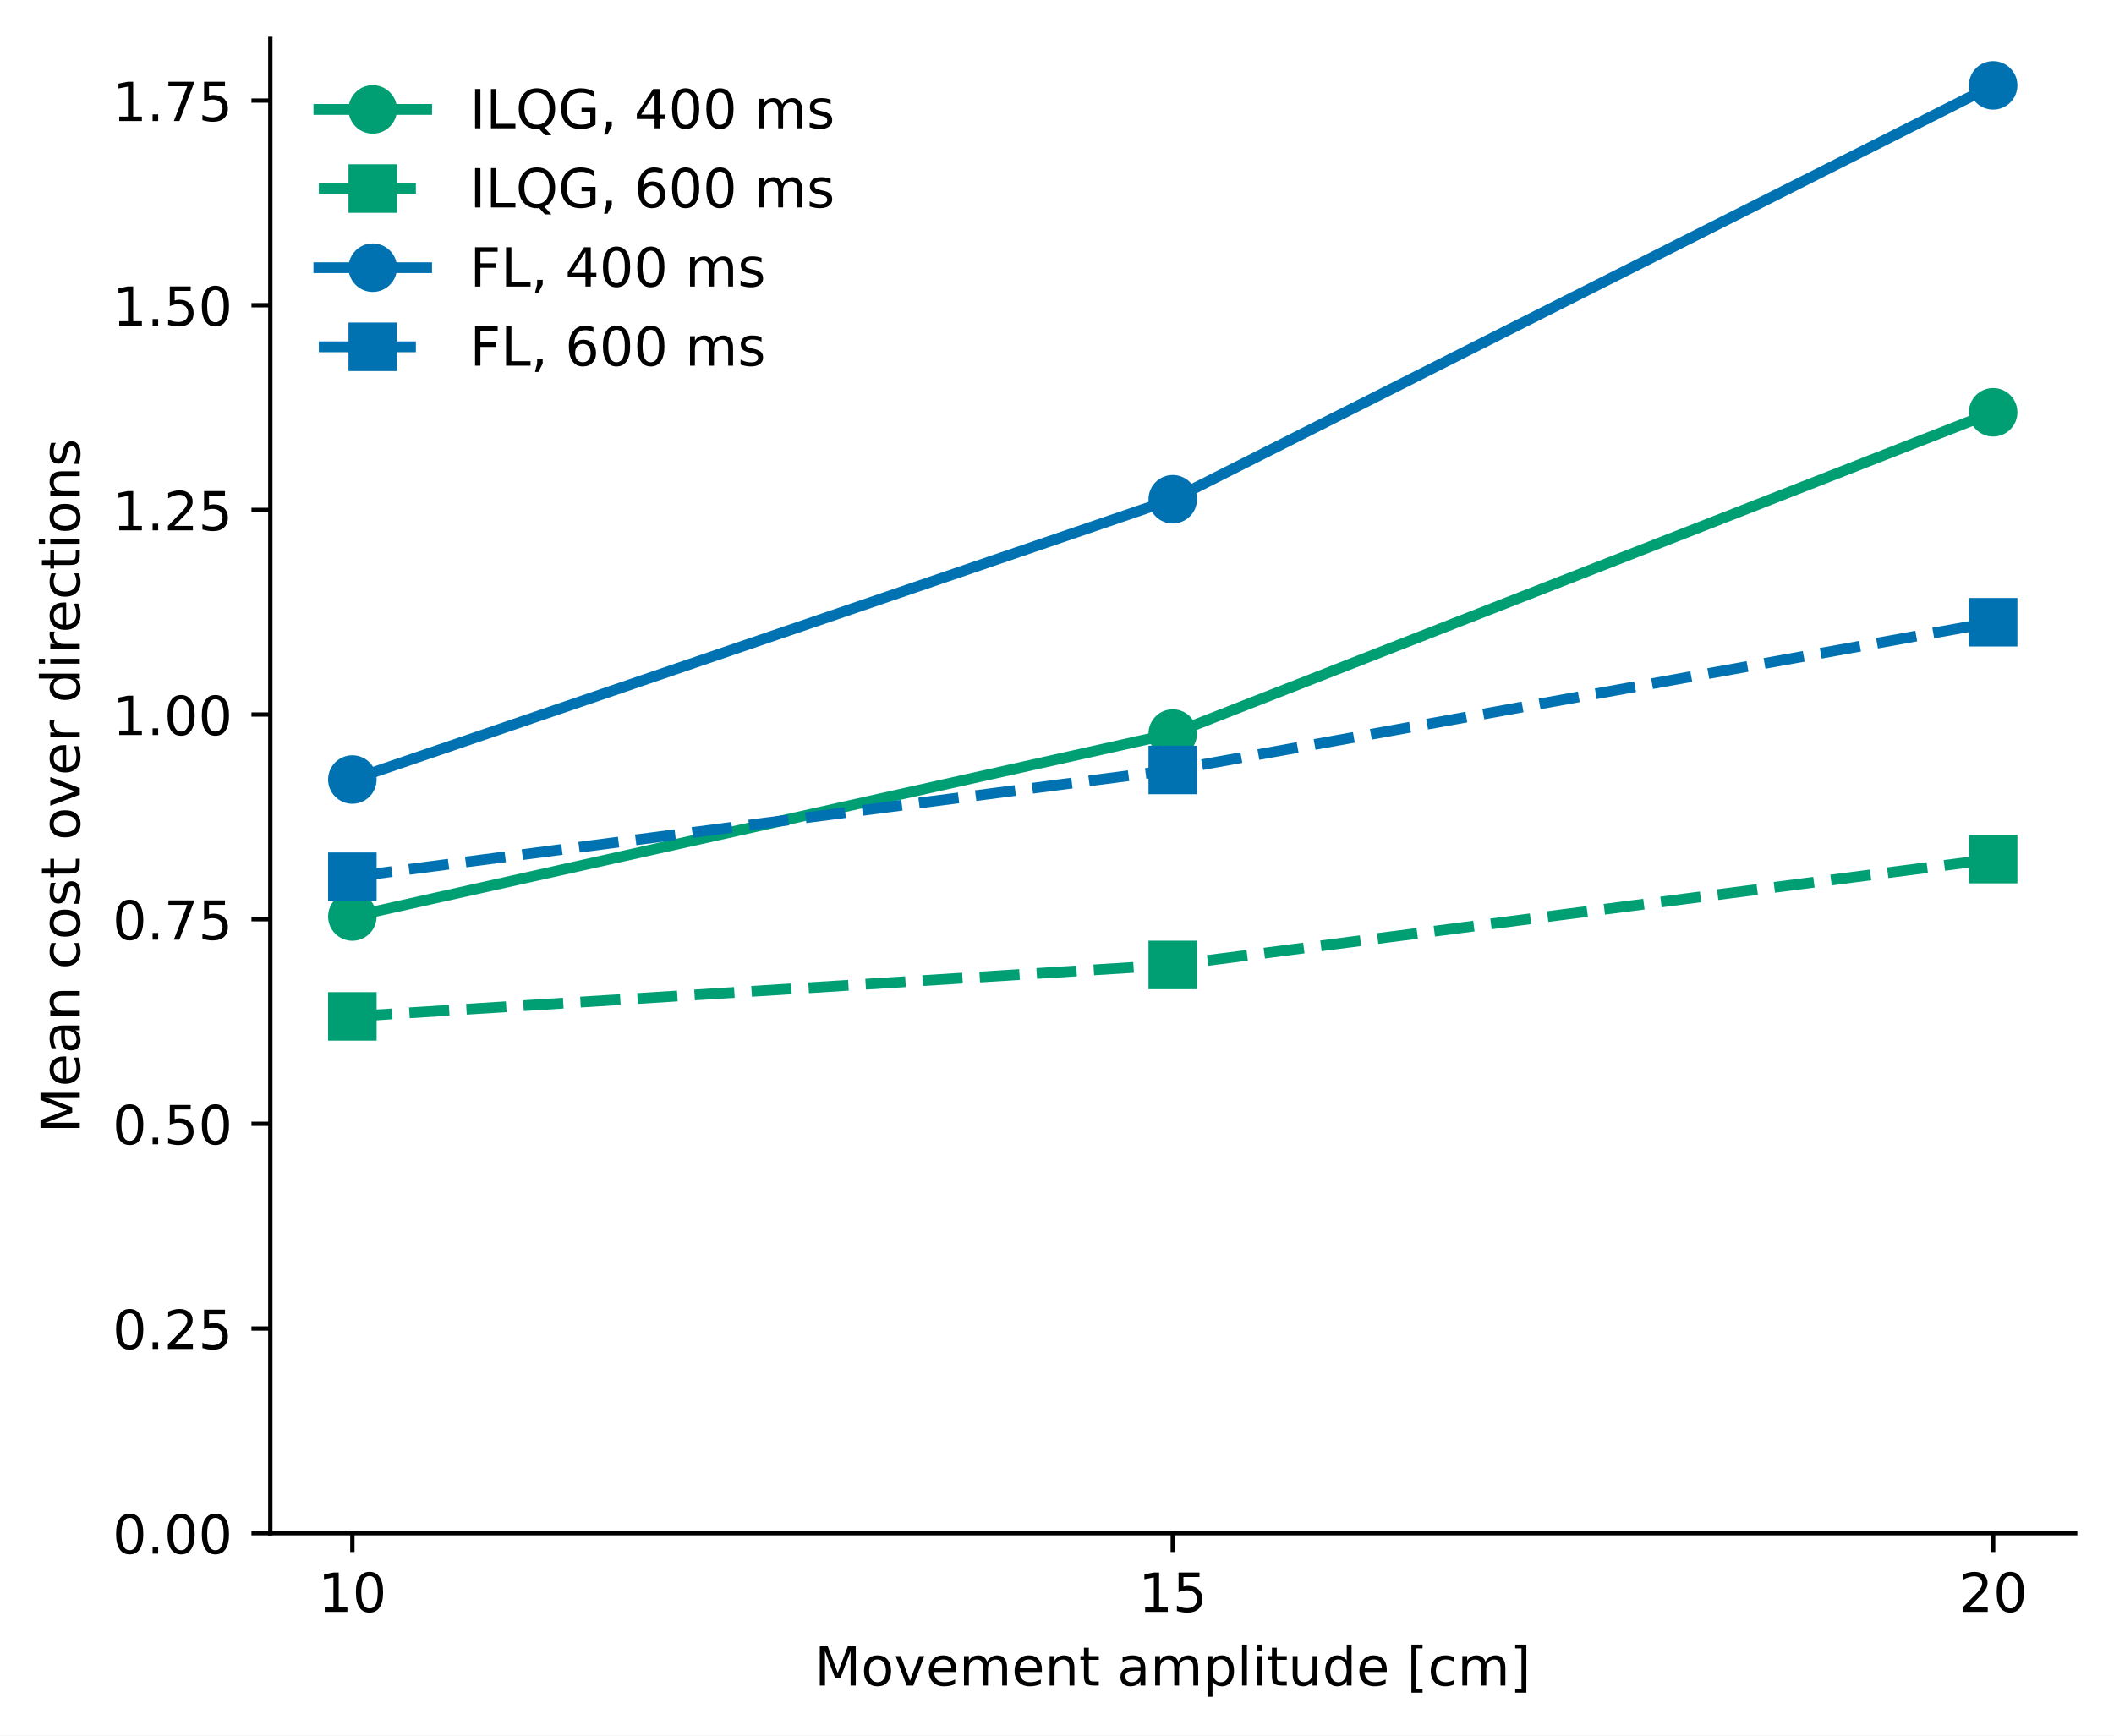
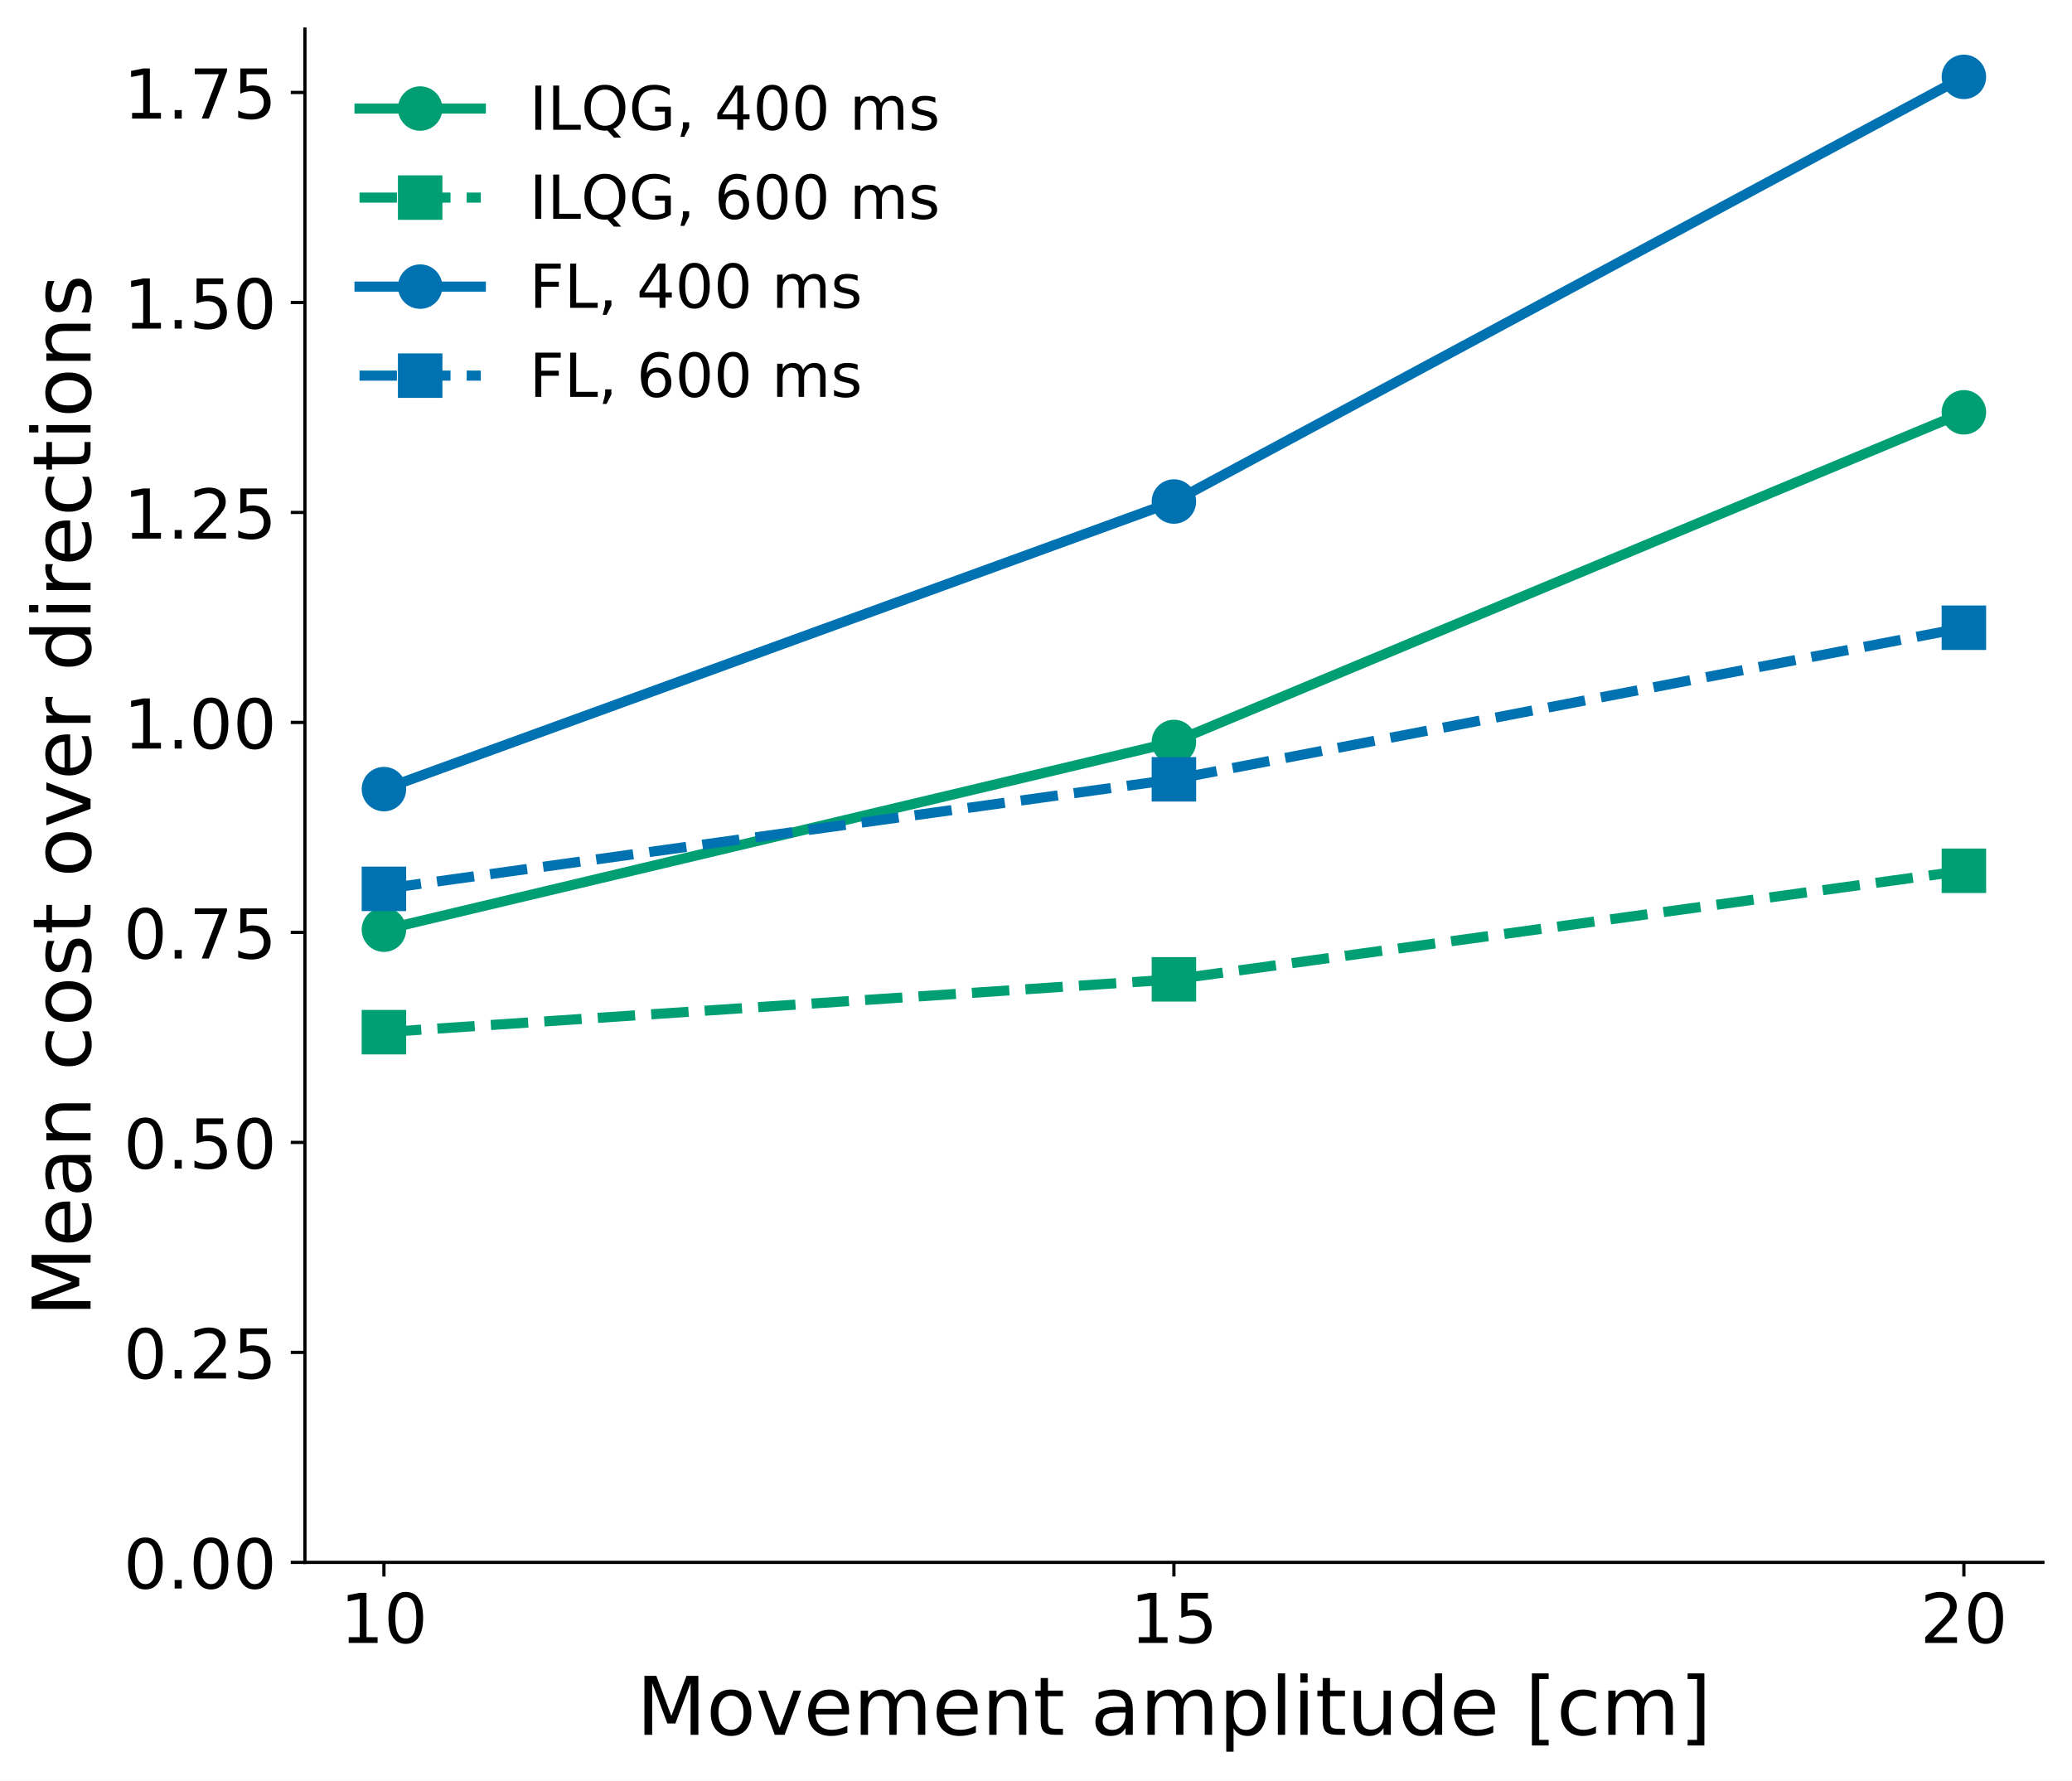
- <svg xmlns="http://www.w3.org/2000/svg" xmlns:xlink="http://www.w3.org/1999/xlink" width="392.144pt" height="321.956pt" viewBox="0 0 392.144 321.956" version="1.1">
+ <svg xmlns="http://www.w3.org/2000/svg" xmlns:xlink="http://www.w3.org/1999/xlink" width="512.4pt" height="440.4pt" viewBox="0 0 512.4 440.4" version="1.1">
  <defs>
    <style type="text/css">*{stroke-linejoin: round; stroke-linecap: butt}</style>
  </defs>
  <g id="figure_1">
    <g id="patch_1">
-       <path d="M 0 321.956  L 392.144 321.956  L 392.144 0  L 0 0  z " style="fill: #ffffff" />
+       <path d="M 0 440.4  L 512.4 440.4  L 512.4 0  L 0 0  z " style="fill: #ffffff" />
    </g>
    <g id="axes_1">
      <g id="patch_2">
-         <path d="M 50.144 284.4  L 384.944 284.4  L 384.944 7.2  L 50.144 7.2  z " style="fill: #ffffff" />
+         <path d="M 75.408 386.39  L 505.2 386.39  L 505.2 7.2  L 75.408 7.2  z " style="fill: #ffffff" />
      </g>
      <g id="matplotlib.axis_1">
        <g id="xtick_1">
          <g id="line2d_1">
            <defs>
-               <path id="m27d9843a26" d="M 0 0  L 0 3.5  " style="stroke: #000000; stroke-width: 0.8" />
-             </defs>
-             <g>
-               <use xlink:href="#m27d9843a26" x="65.362" y="284.4" style="stroke: #000000; stroke-width: 0.8" />
+               <path id="ma5bc8934ef" d="M 0 0  L 0 3.5  " style="stroke: #000000; stroke-width: 0.8" />
+             </defs>
+             <g>
+               <use xlink:href="#ma5bc8934ef" x="94.944" y="386.39" style="stroke: #000000; stroke-width: 0.8" />
            </g>
          </g>
          <g id="text_1">
-             <g transform="translate(58.99943 298.9984) scale(0.1 -0.1)">
+             <g transform="translate(84.12755 406.3078) scale(0.17 -0.17)">
              <defs>
                <path id="DejaVuSans-31" d="M 794 531  L 1825 531  L 1825 4091  L 703 3866  L 703 4441  L 1819 4666  L 2450 4666  L 2450 531  L 3481 531  L 3481 0  L 794 0  L 794 531  z " transform="scale(0.015625)" />
                <path id="DejaVuSans-30" d="M 2034 4250  Q 1547 4250 1301 3770  Q 1056 3291 1056 2328  Q 1056 1369 1301 889  Q 1547 409 2034 409  Q 2525 409 2770 889  Q 3016 1369 3016 2328  Q 3016 3291 2770 3770  Q 2525 4250 2034 4250  z M 2034 4750  Q 2819 4750 3233 4129  Q 3647 3509 3647 2328  Q 3647 1150 3233 529  Q 2819 -91 2034 -91  Q 1250 -91 836 529  Q 422 1150 422 2328  Q 422 3509 836 4129  Q 1250 4750 2034 4750  z " transform="scale(0.015625)" />
              </defs>
              <use xlink:href="#DejaVuSans-31" />
              <use xlink:href="#DejaVuSans-30" transform="translate(63.62305 0)" />
            </g>
          </g>
        </g>
        <g id="xtick_2">
          <g id="line2d_2">
            <g>
-               <use xlink:href="#m27d9843a26" x="217.544" y="284.4" style="stroke: #000000; stroke-width: 0.8" />
+               <use xlink:href="#ma5bc8934ef" x="290.304" y="386.39" style="stroke: #000000; stroke-width: 0.8" />
            </g>
          </g>
          <g id="text_2">
-             <g transform="translate(211.1813 298.9984) scale(0.1 -0.1)">
+             <g transform="translate(279.4874 406.3078) scale(0.17 -0.17)">
              <defs>
                <path id="DejaVuSans-35" d="M 691 4666  L 3169 4666  L 3169 4134  L 1269 4134  L 1269 2991  Q 1406 3038 1543 3061  Q 1681 3084 1819 3084  Q 2600 3084 3056 2656  Q 3513 2228 3513 1497  Q 3513 744 3044 326  Q 2575 -91 1722 -91  Q 1428 -91 1123 -41  Q 819 9 494 109  L 494 744  Q 775 591 1075 516  Q 1375 441 1709 441  Q 2250 441 2565 725  Q 2881 1009 2881 1497  Q 2881 1984 2565 2268  Q 2250 2553 1709 2553  Q 1456 2553 1204 2497  Q 953 2441 691 2322  L 691 4666  z " transform="scale(0.015625)" />
              </defs>
              <use xlink:href="#DejaVuSans-31" />
              <use xlink:href="#DejaVuSans-35" transform="translate(63.62305 0)" />
            </g>
          </g>
        </g>
        <g id="xtick_3">
          <g id="line2d_3">
            <g>
-               <use xlink:href="#m27d9843a26" x="369.726" y="284.4" style="stroke: #000000; stroke-width: 0.8" />
+               <use xlink:href="#ma5bc8934ef" x="485.664" y="386.39" style="stroke: #000000; stroke-width: 0.8" />
            </g>
          </g>
          <g id="text_3">
-             <g transform="translate(363.3631 298.9984) scale(0.1 -0.1)">
+             <g transform="translate(474.8473 406.3078) scale(0.17 -0.17)">
              <defs>
                <path id="DejaVuSans-32" d="M 1228 531  L 3431 531  L 3431 0  L 469 0  L 469 531  Q 828 903 1448 1529  Q 2069 2156 2228 2338  Q 2531 2678 2651 2914  Q 2772 3150 2772 3378  Q 2772 3750 2511 3984  Q 2250 4219 1831 4219  Q 1534 4219 1204 4116  Q 875 4013 500 3803  L 500 4441  Q 881 4594 1212 4672  Q 1544 4750 1819 4750  Q 2544 4750 2975 4387  Q 3406 4025 3406 3419  Q 3406 3131 3298 2873  Q 3191 2616 2906 2266  Q 2828 2175 2409 1742  Q 1991 1309 1228 531  z " transform="scale(0.015625)" />
              </defs>
              <use xlink:href="#DejaVuSans-32" />
              <use xlink:href="#DejaVuSans-30" transform="translate(63.62305 0)" />
            </g>
          </g>
        </g>
        <g id="text_4">
-           <g transform="translate(151.093 312.6766) scale(0.1 -0.1)">
+           <g transform="translate(157.4021 429.0401) scale(0.2 -0.2)">
            <defs>
              <path id="DejaVuSans-4d" d="M 628 4666  L 1569 4666  L 2759 1491  L 3956 4666  L 4897 4666  L 4897 0  L 4281 0  L 4281 4097  L 3078 897  L 2444 897  L 1241 4097  L 1241 0  L 628 0  L 628 4666  z " transform="scale(0.015625)" />
              <path id="DejaVuSans-6f" d="M 1959 3097  Q 1497 3097 1228 2736  Q 959 2375 959 1747  Q 959 1119 1226 758  Q 1494 397 1959 397  Q 2419 397 2687 759  Q 2956 1122 2956 1747  Q 2956 2369 2687 2733  Q 2419 3097 1959 3097  z M 1959 3584  Q 2709 3584 3137 3096  Q 3566 2609 3566 1747  Q 3566 888 3137 398  Q 2709 -91 1959 -91  Q 1206 -91 779 398  Q 353 888 353 1747  Q 353 2609 779 3096  Q 1206 3584 1959 3584  z " transform="scale(0.015625)" />
              <path id="DejaVuSans-76" d="M 191 3500  L 800 3500  L 1894 563  L 2988 3500  L 3597 3500  L 2284 0  L 1503 0  L 191 3500  z " transform="scale(0.015625)" />
              <path id="DejaVuSans-65" d="M 3597 1894  L 3597 1613  L 953 1613  Q 991 1019 1311 708  Q 1631 397 2203 397  Q 2534 397 2845 478  Q 3156 559 3463 722  L 3463 178  Q 3153 47 2828 -22  Q 2503 -91 2169 -91  Q 1331 -91 842 396  Q 353 884 353 1716  Q 353 2575 817 3079  Q 1281 3584 2069 3584  Q 2775 3584 3186 3129  Q 3597 2675 3597 1894  z M 3022 2063  Q 3016 2534 2758 2815  Q 2500 3097 2075 3097  Q 1594 3097 1305 2825  Q 1016 2553 972 2059  L 3022 2063  z " transform="scale(0.015625)" />
              <path id="DejaVuSans-6d" d="M 3328 2828  Q 3544 3216 3844 3400  Q 4144 3584 4550 3584  Q 5097 3584 5394 3201  Q 5691 2819 5691 2113  L 5691 0  L 5113 0  L 5113 2094  Q 5113 2597 4934 2840  Q 4756 3084 4391 3084  Q 3944 3084 3684 2787  Q 3425 2491 3425 1978  L 3425 0  L 2847 0  L 2847 2094  Q 2847 2600 2669 2842  Q 2491 3084 2119 3084  Q 1678 3084 1418 2786  Q 1159 2488 1159 1978  L 1159 0  L 581 0  L 581 3500  L 1159 3500  L 1159 2956  Q 1356 3278 1631 3431  Q 1906 3584 2284 3584  Q 2666 3584 2933 3390  Q 3200 3197 3328 2828  z " transform="scale(0.015625)" />
              <path id="DejaVuSans-6e" d="M 3513 2113  L 3513 0  L 2938 0  L 2938 2094  Q 2938 2591 2744 2837  Q 2550 3084 2163 3084  Q 1697 3084 1428 2787  Q 1159 2491 1159 1978  L 1159 0  L 581 0  L 581 3500  L 1159 3500  L 1159 2956  Q 1366 3272 1645 3428  Q 1925 3584 2291 3584  Q 2894 3584 3203 3211  Q 3513 2838 3513 2113  z " transform="scale(0.015625)" />
              <path id="DejaVuSans-74" d="M 1172 4494  L 1172 3500  L 2356 3500  L 2356 3053  L 1172 3053  L 1172 1153  Q 1172 725 1289 603  Q 1406 481 1766 481  L 2356 481  L 2356 0  L 1766 0  Q 1100 0 847 248  Q 594 497 594 1153  L 594 3053  L 172 3053  L 172 3500  L 594 3500  L 594 4494  L 1172 4494  z " transform="scale(0.015625)" />
              <path id="DejaVuSans-20" transform="scale(0.015625)" />
              <path id="DejaVuSans-61" d="M 2194 1759  Q 1497 1759 1228 1600  Q 959 1441 959 1056  Q 959 750 1161 570  Q 1363 391 1709 391  Q 2188 391 2477 730  Q 2766 1069 2766 1631  L 2766 1759  L 2194 1759  z M 3341 1997  L 3341 0  L 2766 0  L 2766 531  Q 2569 213 2275 61  Q 1981 -91 1556 -91  Q 1019 -91 701 211  Q 384 513 384 1019  Q 384 1609 779 1909  Q 1175 2209 1959 2209  L 2766 2209  L 2766 2266  Q 2766 2663 2505 2880  Q 2244 3097 1772 3097  Q 1472 3097 1187 3025  Q 903 2953 641 2809  L 641 3341  Q 956 3463 1253 3523  Q 1550 3584 1831 3584  Q 2591 3584 2966 3190  Q 3341 2797 3341 1997  z " transform="scale(0.015625)" />
              <path id="DejaVuSans-70" d="M 1159 525  L 1159 -1331  L 581 -1331  L 581 3500  L 1159 3500  L 1159 2969  Q 1341 3281 1617 3432  Q 1894 3584 2278 3584  Q 2916 3584 3314 3078  Q 3713 2572 3713 1747  Q 3713 922 3314 415  Q 2916 -91 2278 -91  Q 1894 -91 1617 61  Q 1341 213 1159 525  z M 3116 1747  Q 3116 2381 2855 2742  Q 2594 3103 2138 3103  Q 1681 3103 1420 2742  Q 1159 2381 1159 1747  Q 1159 1113 1420 752  Q 1681 391 2138 391  Q 2594 391 2855 752  Q 3116 1113 3116 1747  z " transform="scale(0.015625)" />
              <path id="DejaVuSans-6c" d="M 603 4863  L 1178 4863  L 1178 0  L 603 0  L 603 4863  z " transform="scale(0.015625)" />
              <path id="DejaVuSans-69" d="M 603 3500  L 1178 3500  L 1178 0  L 603 0  L 603 3500  z M 603 4863  L 1178 4863  L 1178 4134  L 603 4134  L 603 4863  z " transform="scale(0.015625)" />
              <path id="DejaVuSans-75" d="M 544 1381  L 544 3500  L 1119 3500  L 1119 1403  Q 1119 906 1312 657  Q 1506 409 1894 409  Q 2359 409 2629 706  Q 2900 1003 2900 1516  L 2900 3500  L 3475 3500  L 3475 0  L 2900 0  L 2900 538  Q 2691 219 2414 64  Q 2138 -91 1772 -91  Q 1169 -91 856 284  Q 544 659 544 1381  z M 1991 3584  L 1991 3584  z " transform="scale(0.015625)" />
              <path id="DejaVuSans-64" d="M 2906 2969  L 2906 4863  L 3481 4863  L 3481 0  L 2906 0  L 2906 525  Q 2725 213 2448 61  Q 2172 -91 1784 -91  Q 1150 -91 751 415  Q 353 922 353 1747  Q 353 2572 751 3078  Q 1150 3584 1784 3584  Q 2172 3584 2448 3432  Q 2725 3281 2906 2969  z M 947 1747  Q 947 1113 1208 752  Q 1469 391 1925 391  Q 2381 391 2643 752  Q 2906 1113 2906 1747  Q 2906 2381 2643 2742  Q 2381 3103 1925 3103  Q 1469 3103 1208 2742  Q 947 2381 947 1747  z " transform="scale(0.015625)" />
              <path id="DejaVuSans-5b" d="M 550 4863  L 1875 4863  L 1875 4416  L 1125 4416  L 1125 -397  L 1875 -397  L 1875 -844  L 550 -844  L 550 4863  z " transform="scale(0.015625)" />
              <path id="DejaVuSans-63" d="M 3122 3366  L 3122 2828  Q 2878 2963 2633 3030  Q 2388 3097 2138 3097  Q 1578 3097 1268 2742  Q 959 2388 959 1747  Q 959 1106 1268 751  Q 1578 397 2138 397  Q 2388 397 2633 464  Q 2878 531 3122 666  L 3122 134  Q 2881 22 2623 -34  Q 2366 -91 2075 -91  Q 1284 -91 818 406  Q 353 903 353 1747  Q 353 2603 823 3093  Q 1294 3584 2113 3584  Q 2378 3584 2631 3529  Q 2884 3475 3122 3366  z " transform="scale(0.015625)" />
              <path id="DejaVuSans-5d" d="M 1947 4863  L 1947 -844  L 622 -844  L 622 -397  L 1369 -397  L 1369 4416  L 622 4416  L 622 4863  L 1947 4863  z " transform="scale(0.015625)" />
            </defs>
            <use xlink:href="#DejaVuSans-4d" />
            <use xlink:href="#DejaVuSans-6f" transform="translate(86.2793 0)" />
            <use xlink:href="#DejaVuSans-76" transform="translate(147.4609 0)" />
            <use xlink:href="#DejaVuSans-65" transform="translate(206.6406 0)" />
            <use xlink:href="#DejaVuSans-6d" transform="translate(268.1641 0)" />
            <use xlink:href="#DejaVuSans-65" transform="translate(365.5762 0)" />
            <use xlink:href="#DejaVuSans-6e" transform="translate(427.0996 0)" />
            <use xlink:href="#DejaVuSans-74" transform="translate(490.4785 0)" />
            <use xlink:href="#DejaVuSans-20" transform="translate(529.6875 0)" />
            <use xlink:href="#DejaVuSans-61" transform="translate(561.4746 0)" />
            <use xlink:href="#DejaVuSans-6d" transform="translate(622.7539 0)" />
            <use xlink:href="#DejaVuSans-70" transform="translate(720.166 0)" />
            <use xlink:href="#DejaVuSans-6c" transform="translate(783.6426 0)" />
            <use xlink:href="#DejaVuSans-69" transform="translate(811.4258 0)" />
            <use xlink:href="#DejaVuSans-74" transform="translate(839.209 0)" />
            <use xlink:href="#DejaVuSans-75" transform="translate(878.418 0)" />
            <use xlink:href="#DejaVuSans-64" transform="translate(941.7969 0)" />
            <use xlink:href="#DejaVuSans-65" transform="translate(1005.273 0)" />
            <use xlink:href="#DejaVuSans-20" transform="translate(1066.797 0)" />
            <use xlink:href="#DejaVuSans-5b" transform="translate(1098.584 0)" />
            <use xlink:href="#DejaVuSans-63" transform="translate(1137.598 0)" />
            <use xlink:href="#DejaVuSans-6d" transform="translate(1192.578 0)" />
            <use xlink:href="#DejaVuSans-5d" transform="translate(1289.99 0)" />
          </g>
        </g>
      </g>
      <g id="matplotlib.axis_2">
        <g id="ytick_1">
          <g id="line2d_4">
            <defs>
-               <path id="m0f5e0c2212" d="M 0 0  L -3.5 0  " style="stroke: #000000; stroke-width: 0.8" />
-             </defs>
-             <g>
-               <use xlink:href="#m0f5e0c2212" x="50.144" y="284.4" style="stroke: #000000; stroke-width: 0.8" />
+               <path id="mf3406843e5" d="M 0 0  L -3.5 0  " style="stroke: #000000; stroke-width: 0.8" />
+             </defs>
+             <g>
+               <use xlink:href="#mf3406843e5" x="75.408" y="386.39" style="stroke: #000000; stroke-width: 0.8" />
            </g>
          </g>
          <g id="text_5">
-             <g transform="translate(20.87813 288.1992) scale(0.1 -0.1)">
+             <g transform="translate(30.55625 392.8491) scale(0.17 -0.17)">
              <defs>
                <path id="DejaVuSans-2e" d="M 684 794  L 1344 794  L 1344 0  L 684 0  L 684 794  z " transform="scale(0.015625)" />
              </defs>
              <use xlink:href="#DejaVuSans-30" />
              <use xlink:href="#DejaVuSans-2e" transform="translate(63.62305 0)" />
              <use xlink:href="#DejaVuSans-30" transform="translate(95.41016 0)" />
              <use xlink:href="#DejaVuSans-30" transform="translate(159.0332 0)" />
            </g>
          </g>
        </g>
        <g id="ytick_2">
          <g id="line2d_5">
            <g>
-               <use xlink:href="#m0f5e0c2212" x="50.144" y="246.437" style="stroke: #000000; stroke-width: 0.8" />
+               <use xlink:href="#mf3406843e5" x="75.408" y="334.459" style="stroke: #000000; stroke-width: 0.8" />
            </g>
          </g>
          <g id="text_6">
-             <g transform="translate(20.87813 250.2358) scale(0.1 -0.1)">
+             <g transform="translate(30.55625 340.9178) scale(0.17 -0.17)">
              <use xlink:href="#DejaVuSans-30" />
              <use xlink:href="#DejaVuSans-2e" transform="translate(63.62305 0)" />
              <use xlink:href="#DejaVuSans-32" transform="translate(95.41016 0)" />
              <use xlink:href="#DejaVuSans-35" transform="translate(159.0332 0)" />
            </g>
          </g>
        </g>
        <g id="ytick_3">
          <g id="line2d_6">
            <g>
-               <use xlink:href="#m0f5e0c2212" x="50.144" y="208.473" style="stroke: #000000; stroke-width: 0.8" />
+               <use xlink:href="#mf3406843e5" x="75.408" y="282.528" style="stroke: #000000; stroke-width: 0.8" />
            </g>
          </g>
          <g id="text_7">
-             <g transform="translate(20.87813 212.2723) scale(0.1 -0.1)">
+             <g transform="translate(30.55625 288.9864) scale(0.17 -0.17)">
              <use xlink:href="#DejaVuSans-30" />
              <use xlink:href="#DejaVuSans-2e" transform="translate(63.62305 0)" />
              <use xlink:href="#DejaVuSans-35" transform="translate(95.41016 0)" />
              <use xlink:href="#DejaVuSans-30" transform="translate(159.0332 0)" />
            </g>
          </g>
        </g>
        <g id="ytick_4">
          <g id="line2d_7">
            <g>
-               <use xlink:href="#m0f5e0c2212" x="50.144" y="170.51" style="stroke: #000000; stroke-width: 0.8" />
+               <use xlink:href="#mf3406843e5" x="75.408" y="230.596" style="stroke: #000000; stroke-width: 0.8" />
            </g>
          </g>
          <g id="text_8">
-             <g transform="translate(20.87813 174.3089) scale(0.1 -0.1)">
+             <g transform="translate(30.55625 237.055) scale(0.17 -0.17)">
              <defs>
                <path id="DejaVuSans-37" d="M 525 4666  L 3525 4666  L 3525 4397  L 1831 0  L 1172 0  L 2766 4134  L 525 4134  L 525 4666  z " transform="scale(0.015625)" />
              </defs>
              <use xlink:href="#DejaVuSans-30" />
              <use xlink:href="#DejaVuSans-2e" transform="translate(63.62305 0)" />
              <use xlink:href="#DejaVuSans-37" transform="translate(95.41016 0)" />
              <use xlink:href="#DejaVuSans-35" transform="translate(159.0332 0)" />
            </g>
          </g>
        </g>
        <g id="ytick_5">
          <g id="line2d_8">
            <g>
-               <use xlink:href="#m0f5e0c2212" x="50.144" y="132.546" style="stroke: #000000; stroke-width: 0.8" />
+               <use xlink:href="#mf3406843e5" x="75.408" y="178.665" style="stroke: #000000; stroke-width: 0.8" />
            </g>
          </g>
          <g id="text_9">
-             <g transform="translate(20.87813 136.3455) scale(0.1 -0.1)">
+             <g transform="translate(30.55625 185.1237) scale(0.17 -0.17)">
              <use xlink:href="#DejaVuSans-31" />
              <use xlink:href="#DejaVuSans-2e" transform="translate(63.62305 0)" />
              <use xlink:href="#DejaVuSans-30" transform="translate(95.41016 0)" />
              <use xlink:href="#DejaVuSans-30" transform="translate(159.0332 0)" />
            </g>
          </g>
        </g>
        <g id="ytick_6">
          <g id="line2d_9">
            <g>
-               <use xlink:href="#m0f5e0c2212" x="50.144" y="94.583" style="stroke: #000000; stroke-width: 0.8" />
+               <use xlink:href="#mf3406843e5" x="75.408" y="126.734" style="stroke: #000000; stroke-width: 0.8" />
            </g>
          </g>
          <g id="text_10">
-             <g transform="translate(20.87813 98.38204) scale(0.1 -0.1)">
+             <g transform="translate(30.55625 133.1923) scale(0.17 -0.17)">
              <use xlink:href="#DejaVuSans-31" />
              <use xlink:href="#DejaVuSans-2e" transform="translate(63.62305 0)" />
              <use xlink:href="#DejaVuSans-32" transform="translate(95.41016 0)" />
              <use xlink:href="#DejaVuSans-35" transform="translate(159.0332 0)" />
            </g>
          </g>
        </g>
        <g id="ytick_7">
          <g id="line2d_10">
            <g>
-               <use xlink:href="#m0f5e0c2212" x="50.144" y="56.619" style="stroke: #000000; stroke-width: 0.8" />
+               <use xlink:href="#mf3406843e5" x="75.408" y="74.802" style="stroke: #000000; stroke-width: 0.8" />
            </g>
          </g>
          <g id="text_11">
-             <g transform="translate(20.87813 60.4186) scale(0.1 -0.1)">
+             <g transform="translate(30.55625 81.26097) scale(0.17 -0.17)">
              <use xlink:href="#DejaVuSans-31" />
              <use xlink:href="#DejaVuSans-2e" transform="translate(63.62305 0)" />
              <use xlink:href="#DejaVuSans-35" transform="translate(95.41016 0)" />
              <use xlink:href="#DejaVuSans-30" transform="translate(159.0332 0)" />
            </g>
          </g>
        </g>
        <g id="ytick_8">
          <g id="line2d_11">
            <g>
-               <use xlink:href="#m0f5e0c2212" x="50.144" y="18.656" style="stroke: #000000; stroke-width: 0.8" />
+               <use xlink:href="#mf3406843e5" x="75.408" y="22.871" style="stroke: #000000; stroke-width: 0.8" />
            </g>
          </g>
          <g id="text_12">
-             <g transform="translate(20.87813 22.45516) scale(0.1 -0.1)">
+             <g transform="translate(30.55625 29.32961) scale(0.17 -0.17)">
              <use xlink:href="#DejaVuSans-31" />
              <use xlink:href="#DejaVuSans-2e" transform="translate(63.62305 0)" />
              <use xlink:href="#DejaVuSans-37" transform="translate(95.41016 0)" />
              <use xlink:href="#DejaVuSans-35" transform="translate(159.0332 0)" />
            </g>
          </g>
        </g>
        <g id="text_13">
-           <g transform="translate(14.79844 210.2289) rotate(-90) scale(0.1 -0.1)">
+           <g transform="translate(22.39688 325.653) rotate(-90) scale(0.2 -0.2)">
            <defs>
              <path id="DejaVuSans-73" d="M 2834 3397  L 2834 2853  Q 2591 2978 2328 3040  Q 2066 3103 1784 3103  Q 1356 3103 1142 2972  Q 928 2841 928 2578  Q 928 2378 1081 2264  Q 1234 2150 1697 2047  L 1894 2003  Q 2506 1872 2764 1633  Q 3022 1394 3022 966  Q 3022 478 2636 193  Q 2250 -91 1575 -91  Q 1294 -91 989 -36  Q 684 19 347 128  L 347 722  Q 666 556 975 473  Q 1284 391 1588 391  Q 1994 391 2212 530  Q 2431 669 2431 922  Q 2431 1156 2273 1281  Q 2116 1406 1581 1522  L 1381 1569  Q 847 1681 609 1914  Q 372 2147 372 2553  Q 372 3047 722 3315  Q 1072 3584 1716 3584  Q 2034 3584 2315 3537  Q 2597 3491 2834 3397  z " transform="scale(0.015625)" />
              <path id="DejaVuSans-72" d="M 2631 2963  Q 2534 3019 2420 3045  Q 2306 3072 2169 3072  Q 1681 3072 1420 2755  Q 1159 2438 1159 1844  L 1159 0  L 581 0  L 581 3500  L 1159 3500  L 1159 2956  Q 1341 3275 1631 3429  Q 1922 3584 2338 3584  Q 2397 3584 2469 3576  Q 2541 3569 2628 3553  L 2631 2963  z " transform="scale(0.015625)" />
            </defs>
            <use xlink:href="#DejaVuSans-4d" />
            <use xlink:href="#DejaVuSans-65" transform="translate(86.2793 0)" />
            <use xlink:href="#DejaVuSans-61" transform="translate(147.8027 0)" />
            <use xlink:href="#DejaVuSans-6e" transform="translate(209.082 0)" />
            <use xlink:href="#DejaVuSans-20" transform="translate(272.4609 0)" />
            <use xlink:href="#DejaVuSans-63" transform="translate(304.248 0)" />
            <use xlink:href="#DejaVuSans-6f" transform="translate(359.2285 0)" />
            <use xlink:href="#DejaVuSans-73" transform="translate(420.4102 0)" />
            <use xlink:href="#DejaVuSans-74" transform="translate(472.5098 0)" />
            <use xlink:href="#DejaVuSans-20" transform="translate(511.7188 0)" />
            <use xlink:href="#DejaVuSans-6f" transform="translate(543.5059 0)" />
            <use xlink:href="#DejaVuSans-76" transform="translate(604.6875 0)" />
            <use xlink:href="#DejaVuSans-65" transform="translate(663.8672 0)" />
            <use xlink:href="#DejaVuSans-72" transform="translate(725.3906 0)" />
            <use xlink:href="#DejaVuSans-20" transform="translate(766.5039 0)" />
            <use xlink:href="#DejaVuSans-64" transform="translate(798.291 0)" />
            <use xlink:href="#DejaVuSans-69" transform="translate(861.7676 0)" />
            <use xlink:href="#DejaVuSans-72" transform="translate(889.5508 0)" />
            <use xlink:href="#DejaVuSans-65" transform="translate(928.4141 0)" />
            <use xlink:href="#DejaVuSans-63" transform="translate(989.9375 0)" />
            <use xlink:href="#DejaVuSans-74" transform="translate(1044.918 0)" />
            <use xlink:href="#DejaVuSans-69" transform="translate(1084.127 0)" />
            <use xlink:href="#DejaVuSans-6f" transform="translate(1111.91 0)" />
            <use xlink:href="#DejaVuSans-6e" transform="translate(1173.092 0)" />
            <use xlink:href="#DejaVuSans-73" transform="translate(1236.471 0)" />
          </g>
        </g>
      </g>
      <g id="line2d_12">
-         <path d="M 65.362 170.014  L 217.544 136.074  L 369.726 76.48  " clip-path="url(#p6529f39155)" style="fill: none; stroke: #009e73; stroke-width: 2; stroke-linecap: square" />
+         <path d="M 94.944 229.918  L 290.304 183.491  L 485.664 101.971  " clip-path="url(#p46e1c1edd8)" style="fill: none; stroke: #009e73; stroke-width: 2.5; stroke-linecap: square" />
        <defs>
-           <path id="m53900d8802" d="M 0 4  C 1.061 4 2.078 3.579 2.828 2.828  C 3.579 2.078 4 1.061 4 0  C 4 -1.061 3.579 -2.078 2.828 -2.828  C 2.078 -3.579 1.061 -4 0 -4  C -1.061 -4 -2.078 -3.579 -2.828 -2.828  C -3.579 -2.078 -4 -1.061 -4 0  C -4 1.061 -3.579 2.078 -2.828 2.828  C -2.078 3.579 -1.061 4 0 4  z " style="stroke: #009e73" />
+           <path id="m08a684fcf2" d="M 0 5  C 1.326 5 2.598 4.473 3.536 3.536  C 4.473 2.598 5 1.326 5 0  C 5 -1.326 4.473 -2.598 3.536 -3.536  C 2.598 -4.473 1.326 -5 0 -5  C -1.326 -5 -2.598 -4.473 -3.536 -3.536  C -4.473 -2.598 -5 -1.326 -5 0  C -5 1.326 -4.473 2.598 -3.536 3.536  C -2.598 4.473 -1.326 5 0 5  z " style="stroke: #009e73" />
        </defs>
-         <g clip-path="url(#p6529f39155)">
-           <use xlink:href="#m53900d8802" x="65.362" y="170.014" style="fill: #009e73; stroke: #009e73" />
-           <use xlink:href="#m53900d8802" x="217.544" y="136.074" style="fill: #009e73; stroke: #009e73" />
-           <use xlink:href="#m53900d8802" x="369.726" y="76.48" style="fill: #009e73; stroke: #009e73" />
+         <g clip-path="url(#p46e1c1edd8)">
+           <use xlink:href="#m08a684fcf2" x="94.944" y="229.918" style="fill: #009e73; stroke: #009e73" />
+           <use xlink:href="#m08a684fcf2" x="290.304" y="183.491" style="fill: #009e73; stroke: #009e73" />
+           <use xlink:href="#m08a684fcf2" x="485.664" y="101.971" style="fill: #009e73; stroke: #009e73" />
        </g>
      </g>
      <g id="line2d_13">
-         <path d="M 65.362 188.544  L 217.544 178.997  L 369.726 159.364  " clip-path="url(#p6529f39155)" style="fill: none; stroke-dasharray: 7.4,3.2; stroke-dashoffset: 0; stroke: #009e73; stroke-width: 2" />
+         <path d="M 94.944 255.266  L 290.304 242.206  L 485.664 215.349  " clip-path="url(#p46e1c1edd8)" style="fill: none; stroke-dasharray: 9.25,4; stroke-dashoffset: 0; stroke: #009e73; stroke-width: 2.5" />
        <defs>
-           <path id="mbf83cca211" d="M -4 4  L 4 4  L 4 -4  L -4 -4  z " style="stroke: #009e73; stroke-linejoin: miter" />
+           <path id="me9a263eb52" d="M -5 5  L 5 5  L 5 -5  L -5 -5  z " style="stroke: #009e73; stroke-linejoin: miter" />
        </defs>
-         <g clip-path="url(#p6529f39155)">
-           <use xlink:href="#mbf83cca211" x="65.362" y="188.544" style="fill: #009e73; stroke: #009e73; stroke-linejoin: miter" />
-           <use xlink:href="#mbf83cca211" x="217.544" y="178.997" style="fill: #009e73; stroke: #009e73; stroke-linejoin: miter" />
-           <use xlink:href="#mbf83cca211" x="369.726" y="159.364" style="fill: #009e73; stroke: #009e73; stroke-linejoin: miter" />
+         <g clip-path="url(#p46e1c1edd8)">
+           <use xlink:href="#me9a263eb52" x="94.944" y="255.266" style="fill: #009e73; stroke: #009e73; stroke-linejoin: miter" />
+           <use xlink:href="#me9a263eb52" x="290.304" y="242.206" style="fill: #009e73; stroke: #009e73; stroke-linejoin: miter" />
+           <use xlink:href="#me9a263eb52" x="485.664" y="215.349" style="fill: #009e73; stroke: #009e73; stroke-linejoin: miter" />
        </g>
      </g>
      <g id="line2d_14">
-         <path d="M 65.362 144.602  L 217.544 92.609  L 369.726 15.835  " clip-path="url(#p6529f39155)" style="fill: none; stroke: #0072b2; stroke-width: 2; stroke-linecap: square" />
+         <path d="M 94.944 195.157  L 290.304 124.033  L 485.664 19.013  " clip-path="url(#p46e1c1edd8)" style="fill: none; stroke: #0072b2; stroke-width: 2.5; stroke-linecap: square" />
        <defs>
-           <path id="md8524038e4" d="M 0 4  C 1.061 4 2.078 3.579 2.828 2.828  C 3.579 2.078 4 1.061 4 0  C 4 -1.061 3.579 -2.078 2.828 -2.828  C 2.078 -3.579 1.061 -4 0 -4  C -1.061 -4 -2.078 -3.579 -2.828 -2.828  C -3.579 -2.078 -4 -1.061 -4 0  C -4 1.061 -3.579 2.078 -2.828 2.828  C -2.078 3.579 -1.061 4 0 4  z " style="stroke: #0072b2" />
+           <path id="m7b74c03e0b" d="M 0 5  C 1.326 5 2.598 4.473 3.536 3.536  C 4.473 2.598 5 1.326 5 0  C 5 -1.326 4.473 -2.598 3.536 -3.536  C 2.598 -4.473 1.326 -5 0 -5  C -1.326 -5 -2.598 -4.473 -3.536 -3.536  C -4.473 -2.598 -5 -1.326 -5 0  C -5 1.326 -4.473 2.598 -3.536 3.536  C -2.598 4.473 -1.326 5 0 5  z " style="stroke: #0072b2" />
        </defs>
-         <g clip-path="url(#p6529f39155)">
-           <use xlink:href="#md8524038e4" x="65.362" y="144.602" style="fill: #0072b2; stroke: #0072b2" />
-           <use xlink:href="#md8524038e4" x="217.544" y="92.609" style="fill: #0072b2; stroke: #0072b2" />
-           <use xlink:href="#md8524038e4" x="369.726" y="15.835" style="fill: #0072b2; stroke: #0072b2" />
+         <g clip-path="url(#p46e1c1edd8)">
+           <use xlink:href="#m7b74c03e0b" x="94.944" y="195.157" style="fill: #0072b2; stroke: #0072b2" />
+           <use xlink:href="#m7b74c03e0b" x="290.304" y="124.033" style="fill: #0072b2; stroke: #0072b2" />
+           <use xlink:href="#m7b74c03e0b" x="485.664" y="19.013" style="fill: #0072b2; stroke: #0072b2" />
        </g>
      </g>
      <g id="line2d_15">
-         <path d="M 65.362 162.635  L 217.544 142.83  L 369.726 115.425  " clip-path="url(#p6529f39155)" style="fill: none; stroke-dasharray: 7.4,3.2; stroke-dashoffset: 0; stroke: #0072b2; stroke-width: 2" />
+         <path d="M 94.944 219.824  L 290.304 192.732  L 485.664 155.244  " clip-path="url(#p46e1c1edd8)" style="fill: none; stroke-dasharray: 9.25,4; stroke-dashoffset: 0; stroke: #0072b2; stroke-width: 2.5" />
        <defs>
-           <path id="mdd9b64e0f9" d="M -4 4  L 4 4  L 4 -4  L -4 -4  z " style="stroke: #0072b2; stroke-linejoin: miter" />
+           <path id="m4b7a2e7aaa" d="M -5 5  L 5 5  L 5 -5  L -5 -5  z " style="stroke: #0072b2; stroke-linejoin: miter" />
        </defs>
-         <g clip-path="url(#p6529f39155)">
-           <use xlink:href="#mdd9b64e0f9" x="65.362" y="162.635" style="fill: #0072b2; stroke: #0072b2; stroke-linejoin: miter" />
-           <use xlink:href="#mdd9b64e0f9" x="217.544" y="142.83" style="fill: #0072b2; stroke: #0072b2; stroke-linejoin: miter" />
-           <use xlink:href="#mdd9b64e0f9" x="369.726" y="115.425" style="fill: #0072b2; stroke: #0072b2; stroke-linejoin: miter" />
+         <g clip-path="url(#p46e1c1edd8)">
+           <use xlink:href="#m4b7a2e7aaa" x="94.944" y="219.824" style="fill: #0072b2; stroke: #0072b2; stroke-linejoin: miter" />
+           <use xlink:href="#m4b7a2e7aaa" x="290.304" y="192.732" style="fill: #0072b2; stroke: #0072b2; stroke-linejoin: miter" />
+           <use xlink:href="#m4b7a2e7aaa" x="485.664" y="155.244" style="fill: #0072b2; stroke: #0072b2; stroke-linejoin: miter" />
        </g>
      </g>
      <g id="patch_3">
-         <path d="M 50.144 284.4  L 50.144 7.2  " style="fill: none; stroke: #000000; stroke-width: 0.8; stroke-linejoin: miter; stroke-linecap: square" />
+         <path d="M 75.408 386.39  L 75.408 7.2  " style="fill: none; stroke: #000000; stroke-width: 0.8; stroke-linejoin: miter; stroke-linecap: square" />
      </g>
      <g id="patch_4">
-         <path d="M 50.144 284.4  L 384.944 284.4  " style="fill: none; stroke: #000000; stroke-width: 0.8; stroke-linejoin: miter; stroke-linecap: square" />
+         <path d="M 75.408 386.39  L 505.2 386.39  " style="fill: none; stroke: #000000; stroke-width: 0.8; stroke-linejoin: miter; stroke-linecap: square" />
      </g>
      <g id="legend_1">
        <g id="line2d_16">
-           <path d="M 59.144 20.298  L 69.144 20.298  L 79.144 20.298  " style="fill: none; stroke: #009e73; stroke-width: 2; stroke-linecap: square" />
+           <path d="M 88.908 26.848  L 103.908 26.848  L 118.908 26.848  " style="fill: none; stroke: #009e73; stroke-width: 2.5; stroke-linecap: square" />
          <g>
-             <use xlink:href="#m53900d8802" x="69.144" y="20.298" style="fill: #009e73; stroke: #009e73" />
+             <use xlink:href="#m08a684fcf2" x="103.908" y="26.848" style="fill: #009e73; stroke: #009e73" />
          </g>
        </g>
        <g id="text_14">
-           <g transform="translate(87.14375 23.79844) scale(0.1 -0.1)">
+           <g transform="translate(130.9078 32.09766) scale(0.15 -0.15)">
            <defs>
              <path id="DejaVuSans-49" d="M 628 4666  L 1259 4666  L 1259 0  L 628 0  L 628 4666  z " transform="scale(0.015625)" />
              <path id="DejaVuSans-4c" d="M 628 4666  L 1259 4666  L 1259 531  L 3531 531  L 3531 0  L 628 0  L 628 4666  z " transform="scale(0.015625)" />
              <path id="DejaVuSans-51" d="M 2522 4238  Q 1834 4238 1429 3725  Q 1025 3213 1025 2328  Q 1025 1447 1429 934  Q 1834 422 2522 422  Q 3209 422 3611 934  Q 4013 1447 4013 2328  Q 4013 3213 3611 3725  Q 3209 4238 2522 4238  z M 3406 84  L 4238 -825  L 3475 -825  L 2784 -78  Q 2681 -84 2626 -87  Q 2572 -91 2522 -91  Q 1538 -91 948 567  Q 359 1225 359 2328  Q 359 3434 948 4092  Q 1538 4750 2522 4750  Q 3503 4750 4090 4092  Q 4678 3434 4678 2328  Q 4678 1516 4351 937  Q 4025 359 3406 84  z " transform="scale(0.015625)" />
              <path id="DejaVuSans-47" d="M 3809 666  L 3809 1919  L 2778 1919  L 2778 2438  L 4434 2438  L 4434 434  Q 4069 175 3628 42  Q 3188 -91 2688 -91  Q 1594 -91 976 548  Q 359 1188 359 2328  Q 359 3472 976 4111  Q 1594 4750 2688 4750  Q 3144 4750 3555 4637  Q 3966 4525 4313 4306  L 4313 3634  Q 3963 3931 3569 4081  Q 3175 4231 2741 4231  Q 1884 4231 1454 3753  Q 1025 3275 1025 2328  Q 1025 1384 1454 906  Q 1884 428 2741 428  Q 3075 428 3337 486  Q 3600 544 3809 666  z " transform="scale(0.015625)" />
              <path id="DejaVuSans-2c" d="M 750 794  L 1409 794  L 1409 256  L 897 -744  L 494 -744  L 750 256  L 750 794  z " transform="scale(0.015625)" />
              <path id="DejaVuSans-34" d="M 2419 4116  L 825 1625  L 2419 1625  L 2419 4116  z M 2253 4666  L 3047 4666  L 3047 1625  L 3713 1625  L 3713 1100  L 3047 1100  L 3047 0  L 2419 0  L 2419 1100  L 313 1100  L 313 1709  L 2253 4666  z " transform="scale(0.015625)" />
            </defs>
            <use xlink:href="#DejaVuSans-49" />
            <use xlink:href="#DejaVuSans-4c" transform="translate(29.49219 0)" />
            <use xlink:href="#DejaVuSans-51" transform="translate(85.20508 0)" />
            <use xlink:href="#DejaVuSans-47" transform="translate(163.916 0)" />
            <use xlink:href="#DejaVuSans-2c" transform="translate(241.4062 0)" />
            <use xlink:href="#DejaVuSans-20" transform="translate(273.1934 0)" />
            <use xlink:href="#DejaVuSans-34" transform="translate(304.9805 0)" />
            <use xlink:href="#DejaVuSans-30" transform="translate(368.6035 0)" />
            <use xlink:href="#DejaVuSans-30" transform="translate(432.2266 0)" />
            <use xlink:href="#DejaVuSans-20" transform="translate(495.8496 0)" />
            <use xlink:href="#DejaVuSans-6d" transform="translate(527.6367 0)" />
            <use xlink:href="#DejaVuSans-73" transform="translate(625.0488 0)" />
          </g>
        </g>
        <g id="line2d_17">
-           <path d="M 59.144 34.977  L 69.144 34.977  L 79.144 34.977  " style="fill: none; stroke-dasharray: 7.4,3.2; stroke-dashoffset: 0; stroke: #009e73; stroke-width: 2" />
+           <path d="M 88.908 48.865  L 103.908 48.865  L 118.908 48.865  " style="fill: none; stroke-dasharray: 9.25,4; stroke-dashoffset: 0; stroke: #009e73; stroke-width: 2.5" />
          <g>
-             <use xlink:href="#mbf83cca211" x="69.144" y="34.977" style="fill: #009e73; stroke: #009e73; stroke-linejoin: miter" />
+             <use xlink:href="#me9a263eb52" x="103.908" y="48.865" style="fill: #009e73; stroke: #009e73; stroke-linejoin: miter" />
          </g>
        </g>
        <g id="text_15">
-           <g transform="translate(87.14375 38.47656) scale(0.1 -0.1)">
+           <g transform="translate(130.9078 54.11484) scale(0.15 -0.15)">
            <defs>
              <path id="DejaVuSans-36" d="M 2113 2584  Q 1688 2584 1439 2293  Q 1191 2003 1191 1497  Q 1191 994 1439 701  Q 1688 409 2113 409  Q 2538 409 2786 701  Q 3034 994 3034 1497  Q 3034 2003 2786 2293  Q 2538 2584 2113 2584  z M 3366 4563  L 3366 3988  Q 3128 4100 2886 4159  Q 2644 4219 2406 4219  Q 1781 4219 1451 3797  Q 1122 3375 1075 2522  Q 1259 2794 1537 2939  Q 1816 3084 2150 3084  Q 2853 3084 3261 2657  Q 3669 2231 3669 1497  Q 3669 778 3244 343  Q 2819 -91 2113 -91  Q 1303 -91 875 529  Q 447 1150 447 2328  Q 447 3434 972 4092  Q 1497 4750 2381 4750  Q 2619 4750 2861 4703  Q 3103 4656 3366 4563  z " transform="scale(0.015625)" />
            </defs>
            <use xlink:href="#DejaVuSans-49" />
            <use xlink:href="#DejaVuSans-4c" transform="translate(29.49219 0)" />
            <use xlink:href="#DejaVuSans-51" transform="translate(85.20508 0)" />
            <use xlink:href="#DejaVuSans-47" transform="translate(163.916 0)" />
            <use xlink:href="#DejaVuSans-2c" transform="translate(241.4062 0)" />
            <use xlink:href="#DejaVuSans-20" transform="translate(273.1934 0)" />
            <use xlink:href="#DejaVuSans-36" transform="translate(304.9805 0)" />
            <use xlink:href="#DejaVuSans-30" transform="translate(368.6035 0)" />
            <use xlink:href="#DejaVuSans-30" transform="translate(432.2266 0)" />
            <use xlink:href="#DejaVuSans-20" transform="translate(495.8496 0)" />
            <use xlink:href="#DejaVuSans-6d" transform="translate(527.6367 0)" />
            <use xlink:href="#DejaVuSans-73" transform="translate(625.0488 0)" />
          </g>
        </g>
        <g id="line2d_18">
-           <path d="M 59.144 49.655  L 69.144 49.655  L 79.144 49.655  " style="fill: none; stroke: #0072b2; stroke-width: 2; stroke-linecap: square" />
+           <path d="M 88.908 70.882  L 103.908 70.882  L 118.908 70.882  " style="fill: none; stroke: #0072b2; stroke-width: 2.5; stroke-linecap: square" />
          <g>
-             <use xlink:href="#md8524038e4" x="69.144" y="49.655" style="fill: #0072b2; stroke: #0072b2" />
+             <use xlink:href="#m7b74c03e0b" x="103.908" y="70.882" style="fill: #0072b2; stroke: #0072b2" />
          </g>
        </g>
        <g id="text_16">
-           <g transform="translate(87.14375 53.15469) scale(0.1 -0.1)">
+           <g transform="translate(130.9078 76.13203) scale(0.15 -0.15)">
            <defs>
              <path id="DejaVuSans-46" d="M 628 4666  L 3309 4666  L 3309 4134  L 1259 4134  L 1259 2759  L 3109 2759  L 3109 2228  L 1259 2228  L 1259 0  L 628 0  L 628 4666  z " transform="scale(0.015625)" />
            </defs>
            <use xlink:href="#DejaVuSans-46" />
            <use xlink:href="#DejaVuSans-4c" transform="translate(57.51953 0)" />
            <use xlink:href="#DejaVuSans-2c" transform="translate(113.2324 0)" />
            <use xlink:href="#DejaVuSans-20" transform="translate(145.0195 0)" />
            <use xlink:href="#DejaVuSans-34" transform="translate(176.8066 0)" />
            <use xlink:href="#DejaVuSans-30" transform="translate(240.4297 0)" />
            <use xlink:href="#DejaVuSans-30" transform="translate(304.0527 0)" />
            <use xlink:href="#DejaVuSans-20" transform="translate(367.6758 0)" />
            <use xlink:href="#DejaVuSans-6d" transform="translate(399.4629 0)" />
            <use xlink:href="#DejaVuSans-73" transform="translate(496.875 0)" />
          </g>
        </g>
        <g id="line2d_19">
-           <path d="M 59.144 64.333  L 69.144 64.333  L 79.144 64.333  " style="fill: none; stroke-dasharray: 7.4,3.2; stroke-dashoffset: 0; stroke: #0072b2; stroke-width: 2" />
+           <path d="M 88.908 92.899  L 103.908 92.899  L 118.908 92.899  " style="fill: none; stroke-dasharray: 9.25,4; stroke-dashoffset: 0; stroke: #0072b2; stroke-width: 2.5" />
          <g>
-             <use xlink:href="#mdd9b64e0f9" x="69.144" y="64.333" style="fill: #0072b2; stroke: #0072b2; stroke-linejoin: miter" />
+             <use xlink:href="#m4b7a2e7aaa" x="103.908" y="92.899" style="fill: #0072b2; stroke: #0072b2; stroke-linejoin: miter" />
          </g>
        </g>
        <g id="text_17">
-           <g transform="translate(87.14375 67.83281) scale(0.1 -0.1)">
+           <g transform="translate(130.9078 98.14922) scale(0.15 -0.15)">
            <use xlink:href="#DejaVuSans-46" />
            <use xlink:href="#DejaVuSans-4c" transform="translate(57.51953 0)" />
            <use xlink:href="#DejaVuSans-2c" transform="translate(113.2324 0)" />
            <use xlink:href="#DejaVuSans-20" transform="translate(145.0195 0)" />
            <use xlink:href="#DejaVuSans-36" transform="translate(176.8066 0)" />
            <use xlink:href="#DejaVuSans-30" transform="translate(240.4297 0)" />
            <use xlink:href="#DejaVuSans-30" transform="translate(304.0527 0)" />
            <use xlink:href="#DejaVuSans-20" transform="translate(367.6758 0)" />
            <use xlink:href="#DejaVuSans-6d" transform="translate(399.4629 0)" />
            <use xlink:href="#DejaVuSans-73" transform="translate(496.875 0)" />
          </g>
        </g>
      </g>
    </g>
  </g>
  <defs>
-     <clipPath id="p6529f39155">
-       <rect x="50.144" y="7.2" width="334.8" height="277.2" />
+     <clipPath id="p46e1c1edd8">
+       <rect x="75.408" y="7.2" width="429.792" height="379.19" />
    </clipPath>
  </defs>
</svg>
